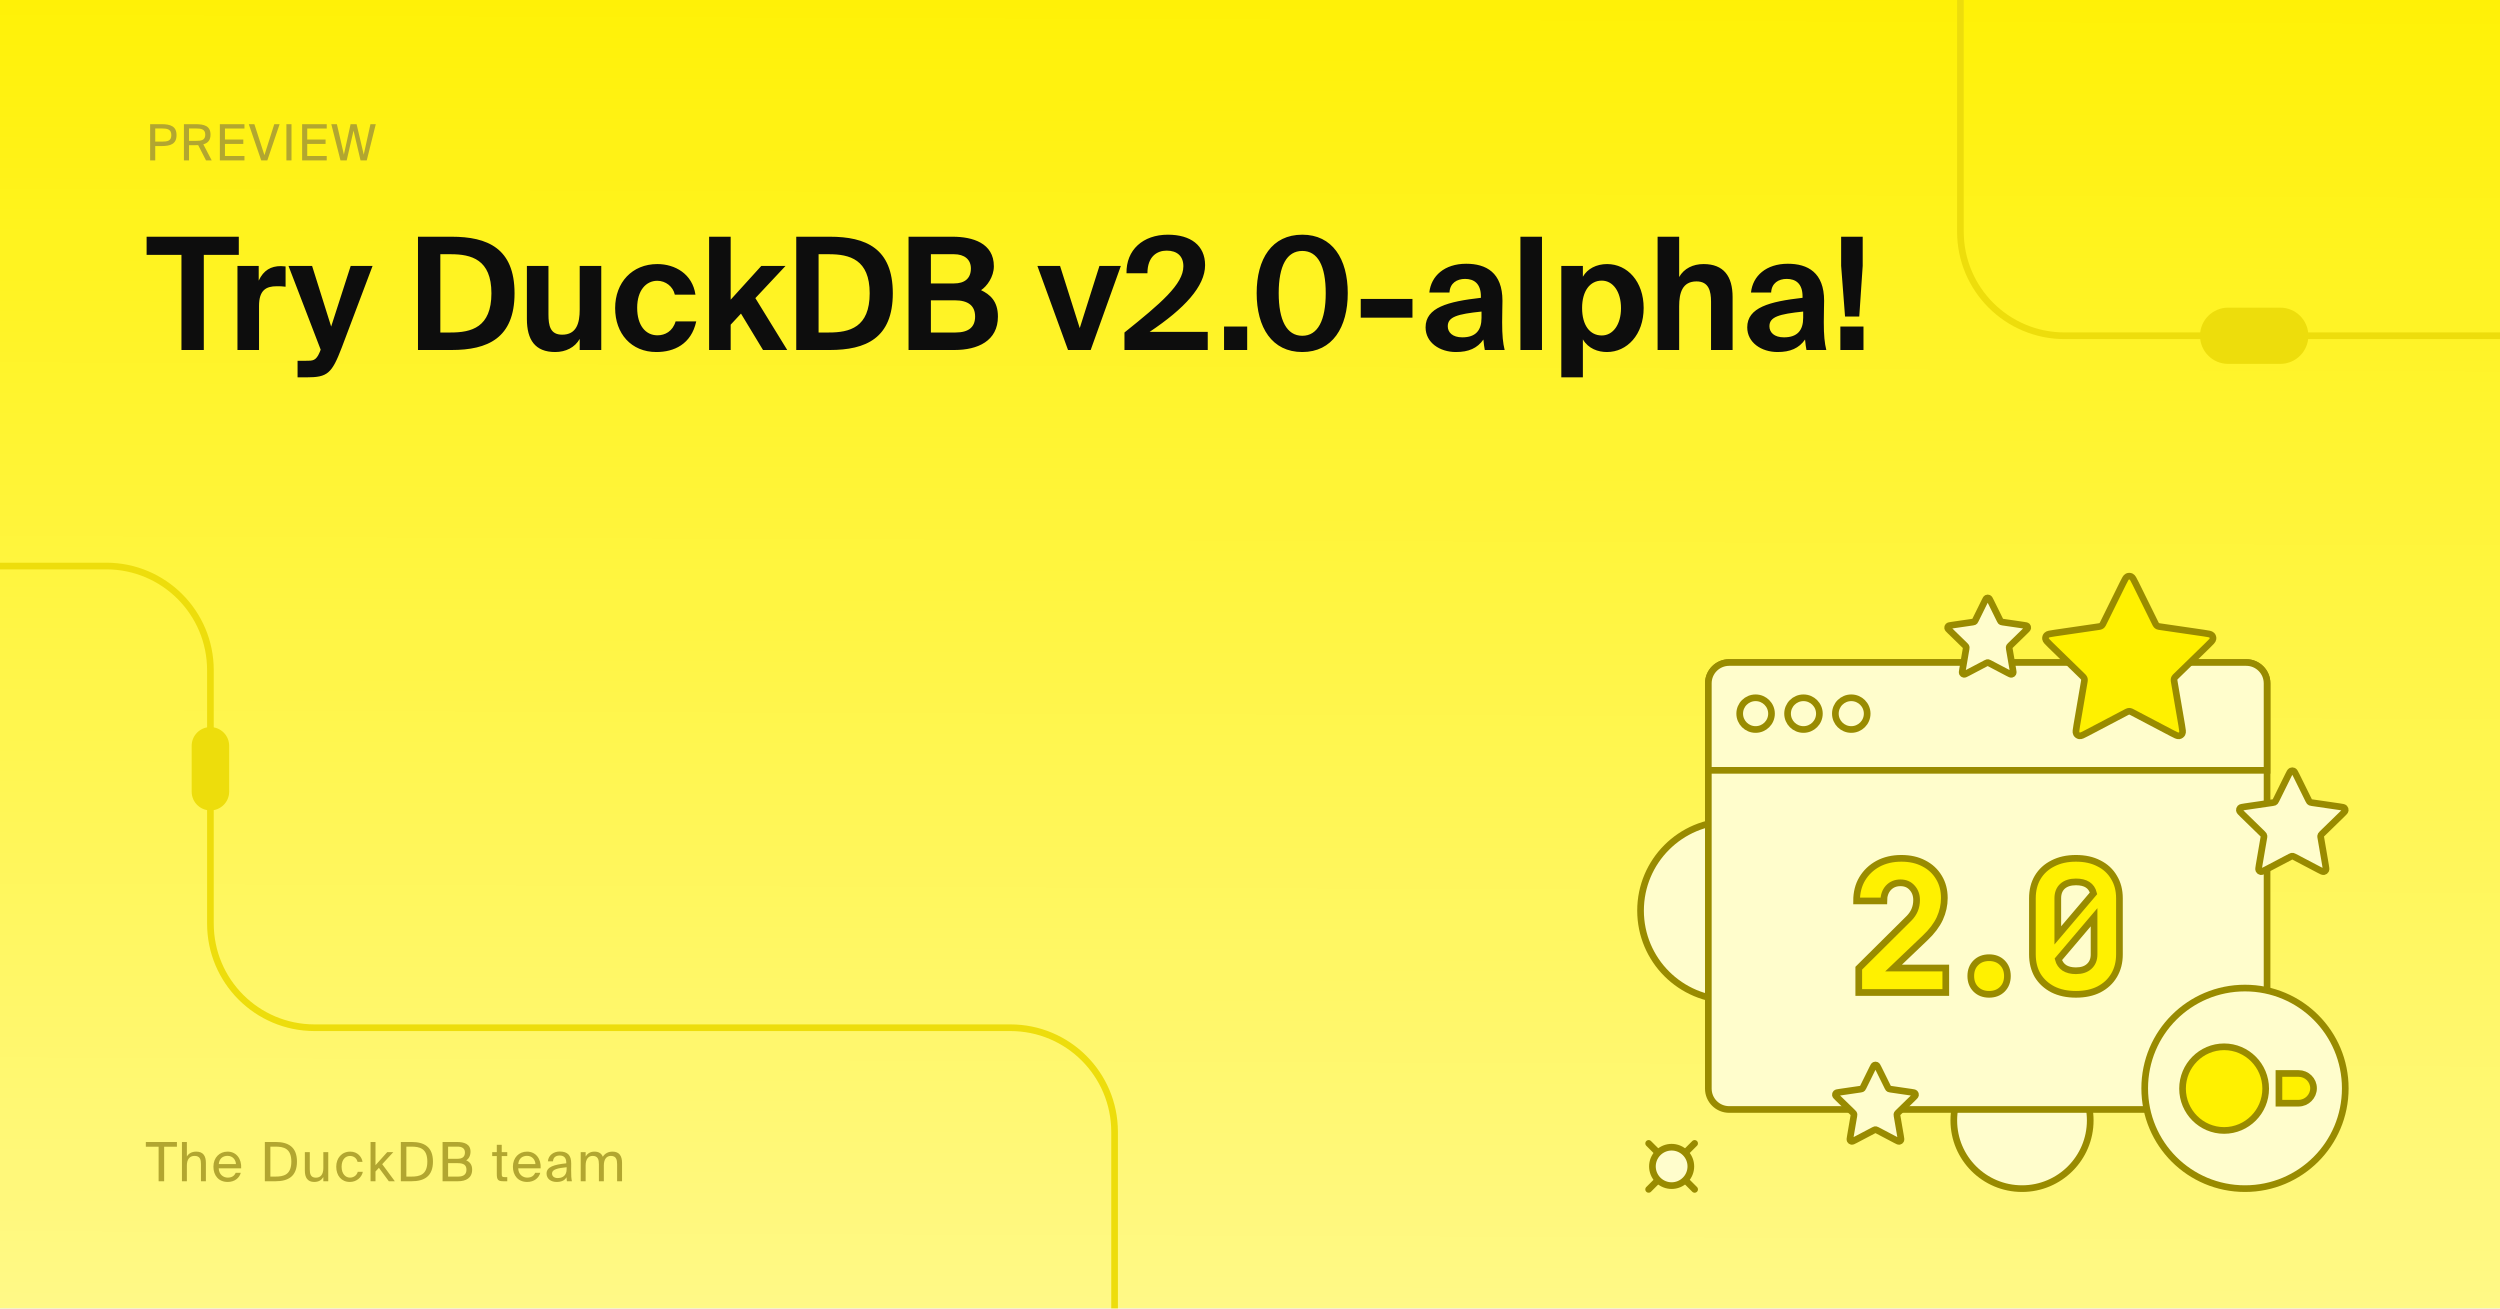
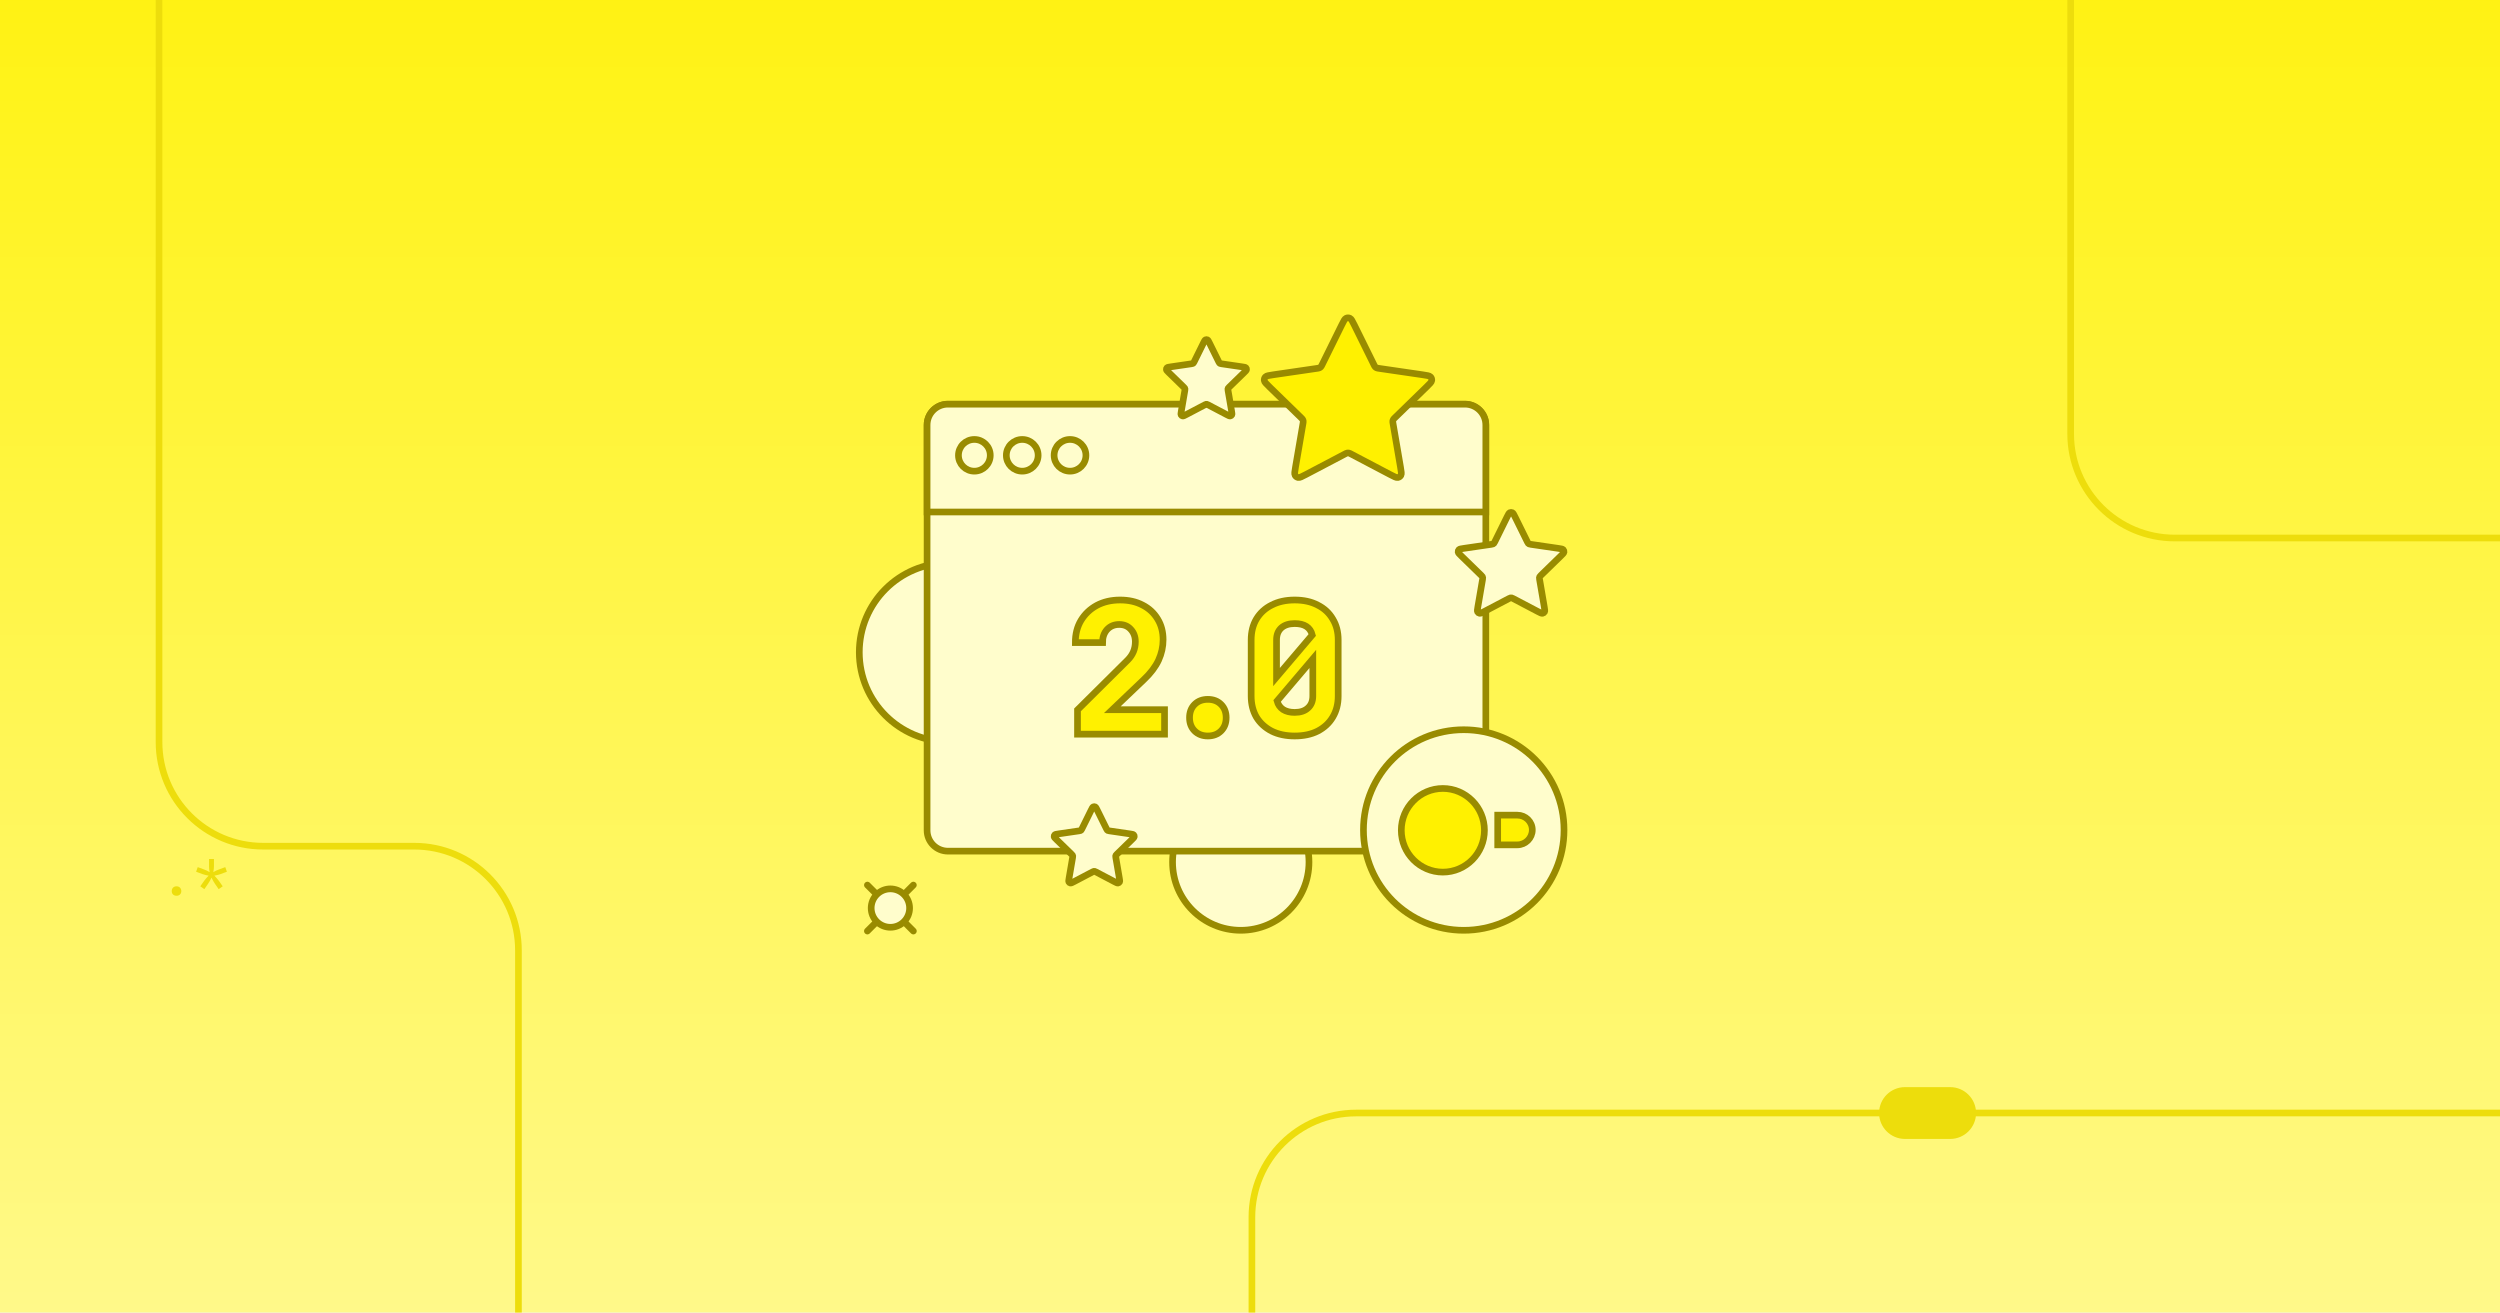
- <svg xmlns="http://www.w3.org/2000/svg" width="1200" height="628" fill="none" viewBox="0 0 1200 628">
-   <style id="thin-strokes">@media (min-width: 500px) { [stroke-width="3.2"] { stroke-width: 2; } [stroke-width="3.21"] { stroke-width: 2.006; } }</style>
-   <g clip-path="url(#clip0_18006_11243)">
-     <g clip-path="url(#clip1_18006_11243)">
-       <path fill="url(#paint0_linear_18006_11243)" d="M0 0h1200v630H0z" />
-       <path stroke="#eddd0c" stroke-width="3.2" d="M940.998-174.666v285.832c0 27.614 22.386 50 50 50h222.022M535 735.499V543.31c0-27.614-22.386-50-50-50l-334 .001c-27.614 0-50-22.386-50-50V321.696c0-27.614-22.386-50-50-50H-196.959" />
-       <rect width="27" height="52" x="1108.01" y="147.666" fill="#eddd0c" rx="13.5" transform="rotate(90 1108.01 147.666)" />
-       <rect width="18" height="40" x="92" y="349" fill="#eddd0c" rx="9" />
-     </g>
-     <path fill="#0d0d0d" d="M87.1 168v-45.675H70.375v-8.7h44.25v8.7h-16.8V168zm49.981-40.125v9.75c-1.5-.225-2.775-.225-4.275-.225-5.1 0-8.475 1.875-8.475 9.45V168h-10.35v-40.35h10.2v7.05c2.325-5.025 5.925-6.975 10.65-6.975.675 0 1.575.075 2.25.15m10.1 53.25h-4.35v-7.95h3.9c3.45 0 4.95.075 6.75-4.2l.45-1.125-15.45-40.2h11.325l9.15 29.1 9.375-29.1h10.5l-14.775 39.15c-4.8 12.525-6.825 14.325-16.875 14.325m88.701-40.35c0-16.275-9.675-18.75-19.575-18.75h-4.95V159.6h4.95c9.9 0 19.575-2.4 19.575-18.825m-35.25-27.15h16.125c17.25 0 30.225 5.55 30.225 27.15S234.007 168 216.757 168h-16.125zM278.259 168v-5.325c-2.325 4.125-6.75 6.3-11.775 6.3-9.675 0-13.575-5.925-13.575-15.825v-25.5h10.35v23.25c0 5.4.825 9.75 6.6 9.75 6.9 0 8.4-5.625 8.4-12v-21h10.35V168zm37.258-41.25c8.475 0 16.875 4.725 18.3 14.7h-9.9c-.825-3.9-4.425-6.675-8.4-6.675-5.4 0-9.675 4.575-9.675 12.975 0 8.475 4.05 13.2 9.75 13.2 3.6 0 7.275-1.875 8.7-6.675h9.9c-2.4 11.025-10.725 14.7-19.125 14.7-12.075 0-19.8-8.85-19.8-21.075 0-12.3 8.175-21.15 20.25-21.15m24.856-13.125h10.35v30.225l14.7-16.2h11.625l-14.475 15.45 15.3 24.9h-11.625l-10.575-17.475-4.95 5.325V168h-10.35zm77.076 27.15c0-16.275-9.675-18.75-19.575-18.75h-4.95V159.6h4.95c9.9 0 19.575-2.4 19.575-18.825m-35.25-27.15h16.125c17.25 0 30.225 5.55 30.225 27.15S415.574 168 398.324 168h-16.125zM436.105 168v-54.375h21.15c9.525 0 19.8 3 19.8 14.175 0 5.1-3.375 9.675-6.15 11.475 4.2 2.025 8.1 5.175 8.1 12.675 0 11.7-9.675 16.05-20.85 16.05zm10.725-23.85v15.45h11.85c6.3 0 9.375-2.625 9.375-7.65 0-5.1-3.15-7.8-9.825-7.8zm0-22.125v14.025h11.1c5.1 0 8.1-2.4 8.1-7.2 0-4.275-3.075-6.825-8.1-6.825zm61.999 5.625 9.45 29.85 9.45-29.85h10.275L523.529 168h-10.875l-14.7-40.35zm51.764-15c10.875 0 17.85 5.1 17.85 14.625 0 10.125-9.9 20.85-26.625 32.025h27.9v8.7h-39.975v-8.4c17.475-14.025 28.275-23.175 28.275-31.8 0-4.8-2.925-7.5-8.025-7.5-4.575 0-9.225 2.775-9.225 10.875h-10.05c-.225-11.175 7.875-18.525 19.875-18.525M598.646 168h-11.1v-11.25h11.1zm26.454.975c-14.55 0-21.9-11.775-21.9-28.275s7.35-28.05 21.9-28.05c14.4 0 21.825 11.55 21.825 28.05s-7.425 28.275-21.825 28.275m0-7.8c7.425 0 11.25-7.35 11.25-20.475s-3.825-20.25-11.25-20.25-11.325 7.125-11.325 20.25 3.9 20.475 11.325 20.475m52.882-8.7h-24.825v-9h24.825zm33.147.075v-3c-11.625 1.2-16.2 2.55-16.2 7.05 0 2.925 2.25 5.325 6.975 5.325 6.525 0 9.225-3.45 9.225-9.375m.9 10.425c-2.925 4.2-7.125 6-13.2 6-7.725 0-14.55-4.5-14.55-11.85 0-9.525 10.65-12.375 26.55-14.175v-.675c0-6.225-3.375-8.4-7.575-8.4-3.975 0-7.275 2.025-7.5 6.525h-9.675c.825-7.95 7.275-13.8 17.7-13.8 9.525 0 17.4 4.2 17.4 17.775 0 1.2-.15 6.675-.15 10.275 0 6.375.375 9.975 1.2 13.35h-9.525c-.3-1.275-.45-3-.675-5.025m28.122-49.35V168h-10.35v-54.375zm28.704 47.4c5.4 0 9.225-5.25 9.225-13.125s-3.825-13.2-9.225-13.2c-5.7 0-9.45 5.025-9.45 13.125 0 8.325 3.75 13.2 9.45 13.2m-9.075 20.1h-10.35V127.65h10.35v5.175c2.175-3.825 6.525-6.075 11.625-6.075 9.75 0 17.55 8.4 17.55 21.075 0 12.9-8.025 21.15-17.625 21.15-4.2 0-8.925-1.575-11.55-6.075zm46.216-67.5v19.35c2.325-4.125 6.675-6.225 11.7-6.225 9.675 0 13.95 5.85 13.95 15.825V168h-10.35v-23.175c0-5.175-1.125-9.75-6.975-9.75-6.825 0-8.325 5.55-8.325 11.925v21h-10.35v-54.375zm59.528 38.925v-3c-11.625 1.2-16.2 2.55-16.2 7.05 0 2.925 2.25 5.325 6.975 5.325 6.525 0 9.225-3.45 9.225-9.375m.9 10.425c-2.925 4.2-7.125 6-13.2 6-7.725 0-14.55-4.5-14.55-11.85 0-9.525 10.65-12.375 26.55-14.175v-.675c0-6.225-3.375-8.4-7.575-8.4-3.975 0-7.275 2.025-7.5 6.525h-9.675c.825-7.95 7.275-13.8 17.7-13.8 9.525 0 17.4 4.2 17.4 17.775 0 1.2-.15 6.675-.15 10.275 0 6.375.375 9.975 1.2 13.35h-9.525c-.3-1.275-.45-3-.675-5.025m26.022-11.025h-6.825l-1.875-24.375v-13.95h10.35v13.95zm2.025 16.05h-11.1v-11.25h11.1z" />
-     <path fill="#b2a630" d="M72.064 59.6h5.448c4.248 0 7.224.96 7.224 5.256 0 4.32-2.976 5.256-7.224 5.256h-3V77h-2.448zm5.64 2.064h-3.192v6.312h3.192c2.568 0 4.536-.264 4.536-3.12 0-2.832-1.968-3.192-4.536-3.192M98.89 77l-3.768-7.344c-.456.024-.864.024-1.32.024h-3.072V77h-2.448V59.6h5.52c4.224 0 7.248.84 7.248 5.016 0 2.76-1.32 4.08-3.456 4.656L101.626 77zm-4.896-15.336h-3.264v5.952h3.264c2.568 0 4.536-.264 4.536-2.952s-1.968-3-4.536-3M105.531 77V59.6h11.808v2.112h-9.36v5.28h8.808v2.112h-8.808v5.784h9.36V77zm13.879-17.4h2.688l4.824 14.88 4.728-14.88h2.568L128.314 77h-2.928zm20.512 0V77h-2.448V59.6zM145.02 77V59.6h11.808v2.112h-9.36v5.28h8.808v2.112h-8.808v5.784h9.36V77zm26.143-17.4 3.432 14.616 3.216-14.616h2.568L176.035 77h-2.976l-3.36-14.304L166.411 77h-2.976l-4.416-17.4h2.688l3.36 14.616 3.216-14.616zM76.136 567v-16.562H70v-2.288h14.924v2.288h-6.136V567zm13.564-18.85v6.968c.806-1.326 2.158-2.34 4.524-2.34 3.38 0 4.602 2.184 4.602 5.382V567h-2.366v-8.138c0-2.158-.364-4.03-3.068-4.03-2.288 0-3.692 1.56-3.692 4.576V567h-2.366v-18.85zm26.055 12.636h-10.764c.078 3.016 2.262 4.472 4.316 4.472 2.08 0 3.224-.936 3.822-2.314h2.444c-.624 2.392-2.86 4.394-6.266 4.394-4.42 0-6.864-3.172-6.864-7.306 0-4.446 2.964-7.254 6.786-7.254 4.29 0 6.812 3.562 6.526 8.008m-6.526-5.98c-2.08 0-4.004 1.144-4.212 3.952h8.242c-.078-1.976-1.508-3.952-4.03-3.952m30.611 2.756c0-6.396-3.77-7.176-7.644-7.176h-2.418v14.378h2.418c3.874 0 7.644-.78 7.644-7.202m-12.714-9.412h5.148c5.954 0 10.27 2.262 10.27 9.412 0 7.176-4.316 9.438-10.27 9.438h-5.148zM155.199 567v-2.002c-.806 1.326-2.08 2.34-4.394 2.34-3.224 0-4.472-2.184-4.472-5.382v-8.944h2.366v8.242c0 2.158.338 4.03 2.938 4.03 2.262 0 3.562-1.56 3.562-4.576v-7.696h2.366V567zm12.957-14.222c3.432 0 5.512 2.522 5.85 4.914h-2.392c-.338-1.664-1.768-2.834-3.614-2.834-2.08 0-4.03 1.638-4.03 5.148 0 3.536 1.95 5.252 4.03 5.252 2.002 0 3.38-1.352 3.718-2.808h2.444c-.494 2.626-2.964 4.888-6.24 4.888-4.03 0-6.526-3.042-6.526-7.306 0-4.16 2.626-7.254 6.76-7.254m9.715-4.628h2.366v11.154l5.642-6.292h2.912l-5.33 5.798 6.058 8.19h-2.886l-4.758-6.448-1.638 1.768V567h-2.366zm27.245 9.412c0-6.396-3.77-7.176-7.644-7.176h-2.418v14.378h2.418c3.874 0 7.644-.78 7.644-7.202m-12.714-9.412h5.148c5.954 0 10.27 2.262 10.27 9.412 0 7.176-4.316 9.438-10.27 9.438h-5.148zM212.434 567v-18.85h6.786c3.51 0 6.63.91 6.63 4.654 0 1.794-.754 3.406-2.08 4.16 1.794.754 2.86 2.158 2.86 4.472 0 4.004-2.99 5.564-6.76 5.564zm2.652-8.684v6.448h4.81c2.704 0 4.004-1.144 4.004-3.302 0-2.21-1.326-3.146-4.16-3.146zm0-7.93v5.824h4.55c2.184 0 3.536-.832 3.536-3.042 0-1.95-1.43-2.782-3.536-2.782zm23.379 2.626v-3.51h2.366v3.51h2.652v1.898h-2.652v8.294c0 1.456.104 1.82 1.456 1.82h1.196V567h-1.716c-2.678 0-3.302-.598-3.302-3.51v-8.58h-2.21v-1.898zm21.042 7.774h-10.764c.078 3.016 2.262 4.472 4.316 4.472 2.08 0 3.224-.936 3.822-2.314h2.444c-.624 2.392-2.86 4.394-6.266 4.394-4.42 0-6.864-3.172-6.864-7.306 0-4.446 2.964-7.254 6.786-7.254 4.29 0 6.812 3.562 6.526 8.008m-6.526-5.98c-2.08 0-4.004 1.144-4.212 3.952h8.242c-.078-1.976-1.508-3.952-4.03-3.952m19.01 6.344v-.884c-4.29.416-7.02 1.066-7.02 2.99 0 1.326 1.014 2.21 2.704 2.21 2.21 0 4.316-1.014 4.316-4.316m-4.836 6.188c-2.626 0-4.81-1.456-4.81-4.03 0-3.302 3.744-4.29 9.464-4.914v-.338c0-2.574-1.404-3.406-3.172-3.406-1.976 0-3.094 1.04-3.198 2.782h-2.444c.208-3.016 2.912-4.706 5.616-4.706 3.874 0 5.59 1.82 5.564 5.772l-.026 3.224c-.026 2.366.078 3.952.364 5.278h-2.392c-.078-.52-.156-1.092-.182-1.924-.858 1.456-2.288 2.262-4.784 2.262m13.952-7.93V567h-2.366v-13.988h2.366v2.106c.806-1.326 2.106-2.34 4.212-2.34 2.158 0 3.406.91 4.03 2.47 1.118-1.742 2.73-2.47 4.706-2.47 3.25 0 4.524 2.184 4.524 5.382V567h-2.366v-8.138c0-2.158-.416-4.03-2.99-4.03-2.054 0-3.38 1.56-3.38 4.576V567h-2.366v-8.138c0-2.158-.416-4.03-2.99-4.03-2.054 0-3.38 1.56-3.38 4.576" />
-     <circle cx="970.57" cy="537.8" r="32.743" fill="#fffdcc" stroke="#998b00" stroke-linecap="round" stroke-linejoin="round" stroke-miterlimit="10" stroke-width="3.2" />
-     <circle cx="830.384" cy="437.092" r="42.921" fill="#fffdcc" stroke="#998b00" stroke-linecap="round" stroke-linejoin="round" stroke-miterlimit="10" stroke-width="3.2" />
-     <rect width="268.19" height="214.552" x="820" y="318" fill="#fffdcc" stroke="#998b00" stroke-miterlimit="10" stroke-width="3.2" rx="10" />
-     <path fill="#fffdcc" stroke="#998b00" stroke-miterlimit="10" stroke-width="3.2" d="M820 328c0-5.523 4.477-10 10-10h248.19c5.52 0 10 4.477 10 10v41.756H820z" />
-     <path fill="#fffdcc" stroke="#998b00" stroke-miterlimit="10" stroke-width="3.2" d="M842.691 350.16c4.217 0 7.635-3.408 7.635-7.611s-3.418-7.611-7.635-7.611c-4.218 0-7.636 3.408-7.636 7.611s3.418 7.611 7.636 7.611Zm22.98 0c4.217 0 7.636-3.408 7.636-7.611s-3.419-7.611-7.636-7.611-7.636 3.408-7.636 7.611 3.419 7.611 7.636 7.611Zm22.94 0c4.217 0 7.635-3.408 7.635-7.611s-3.418-7.611-7.635-7.611c-4.218 0-7.636 3.408-7.636 7.611s3.418 7.611 7.636 7.611Zm209.769 21.996c.62-1.259.93-1.889 1.35-2.09.37-.175.79-.175 1.16 0 .42.201.73.831 1.35 2.09l5.9 11.948c.19.371.28.557.41.702.12.128.26.231.42.305.18.083.38.113.79.173l13.2 1.928c1.39.203 2.08.304 2.4.644.28.295.41.7.36 1.104-.06.463-.56.953-1.57 1.932l-9.54 9.294c-.3.29-.45.435-.54.607-.09.153-.14.32-.16.494-.03.196.01.4.08.81l2.25 13.127c.24 1.384.35 2.077.13 2.488-.19.357-.54.608-.94.682-.46.085-1.08-.242-2.32-.896l-11.8-6.202c-.36-.193-.55-.29-.74-.328a1.38 1.38 0 0 0-.52 0c-.19.038-.38.135-.74.328l-11.8 6.202c-1.24.654-1.86.981-2.32.896-.4-.074-.75-.325-.94-.682-.22-.411-.11-1.104.13-2.488l2.25-13.127c.07-.41.11-.614.08-.81-.02-.174-.07-.341-.16-.494-.09-.172-.24-.317-.54-.607l-9.54-9.294c-1.01-.979-1.51-1.469-1.57-1.932-.05-.404.08-.809.36-1.104.32-.34 1.01-.441 2.4-.644l13.2-1.928c.41-.06.61-.09.79-.173.16-.074.3-.177.42-.305.13-.145.22-.331.41-.702zm-145.749-83.479c.47-.953.706-1.43 1.025-1.582.278-.133.601-.133.879 0 .319.152.554.629 1.025 1.582l4.464 9.044c.139.282.209.422.31.532.09.096.198.175.318.23.135.063.29.086.601.131l9.986 1.46c1.051.154 1.577.231 1.82.487.212.224.312.531.271.836-.046.351-.427.722-1.188 1.463l-7.223 7.036c-.225.219-.338.329-.411.459-.064.116-.105.243-.121.374-.018.148.008.303.062.613l1.704 9.937c.18 1.048.27 1.572.101 1.883-.147.271-.408.461-.711.517-.348.064-.819-.183-1.76-.678l-8.927-4.695c-.279-.146-.418-.22-.564-.248a1 1 0 0 0-.393 0c-.147.028-.286.102-.564.248l-8.927 4.695c-.941.495-1.412.742-1.76.678a1.02 1.02 0 0 1-.711-.517c-.169-.311-.079-.835.101-1.883l1.704-9.937c.053-.31.08-.465.062-.613a1.02 1.02 0 0 0-.122-.374c-.072-.13-.185-.24-.41-.459l-7.223-7.036c-.762-.741-1.142-1.112-1.189-1.463-.04-.305.06-.612.271-.836.244-.256.769-.333 1.821-.487l9.986-1.46c.311-.045.466-.068.601-.131.12-.055.228-.134.318-.23.101-.11.171-.25.309-.532z" />
-     <path fill="#fff100" stroke="#998b00" stroke-miterlimit="10" stroke-width="3.2" d="M1018.98 280.069c.99-1.992 1.48-2.988 2.14-3.306.59-.277 1.26-.277 1.84 0 .67.318 1.16 1.314 2.14 3.306l9.33 18.898c.29.588.44.882.65 1.111.19.202.41.366.66.482.28.131.61.179 1.26.274l20.86 3.05c2.2.321 3.3.481 3.81 1.018.44.467.65 1.109.56 1.746-.09.733-.89 1.508-2.48 3.057l-15.09 14.701c-.47.458-.71.688-.86.96-.13.242-.22.507-.25.781-.04.31.02.634.13 1.281l3.56 20.764c.37 2.19.56 3.285.21 3.935-.31.565-.86.962-1.49 1.079-.72.135-1.71-.382-3.67-1.416l-18.66-9.81c-.58-.306-.87-.459-1.18-.519-.27-.053-.55-.053-.82 0-.3.06-.59.213-1.18.519l-18.65 9.81c-1.967 1.034-2.95 1.551-3.677 1.416a2.133 2.133 0 0 1-1.486-1.079c-.353-.65-.165-1.745.211-3.935l3.562-20.764c.11-.647.17-.971.13-1.281-.04-.274-.12-.539-.26-.781-.15-.272-.383-.502-.853-.96l-15.094-14.701c-1.59-1.549-2.386-2.324-2.483-3.057-.084-.637.124-1.279.567-1.746.508-.537 1.607-.697 3.804-1.018l20.869-3.05c.65-.095.97-.143 1.25-.274.25-.116.48-.28.67-.482.21-.229.35-.523.64-1.111z" />
-     <path fill="#fffdcc" stroke="#998b00" stroke-miterlimit="10" stroke-width="3.2" d="M898.756 512.861c.47-.953.706-1.43 1.025-1.582.278-.132.601-.132.879 0 .319.152.554.629 1.025 1.582l4.464 9.045c.139.281.209.422.31.531.09.097.198.175.318.231.135.063.29.085.601.131l9.986 1.459c1.051.154 1.577.231 1.82.488.212.223.312.53.271.836-.046.35-.427.721-1.188 1.463l-7.223 7.035c-.225.219-.338.329-.411.46-.064.115-.105.242-.121.373-.018.149.008.303.062.613l1.704 9.937c.18 1.049.27 1.573.101 1.884-.147.27-.408.46-.711.516-.348.065-.819-.183-1.76-.678l-8.927-4.695c-.279-.146-.418-.219-.564-.248a1.04 1.04 0 0 0-.393 0c-.147.029-.286.102-.564.248l-8.927 4.695c-.941.495-1.412.743-1.76.678a1.021 1.021 0 0 1-.711-.516c-.169-.311-.079-.835.101-1.884l1.704-9.937c.053-.31.08-.464.062-.613a1.01 1.01 0 0 0-.122-.373c-.072-.131-.185-.241-.41-.46l-7.223-7.035c-.762-.742-1.142-1.113-1.189-1.463-.04-.306.06-.613.271-.836.244-.257.769-.334 1.821-.488l9.986-1.459c.311-.046.466-.068.601-.131.12-.056.228-.134.318-.231.101-.109.171-.25.309-.531z" />
-     <path fill="#fffdcc" stroke="#998b00" stroke-linecap="round" stroke-miterlimit="10" stroke-width="3.2" d="M1077.59 570.544c-26.63 0-48.13-21.507-48.13-48.137 0-26.631 21.5-48.137 48.13-48.137s48.14 21.506 48.14 48.137c0 26.63-21.51 48.137-48.14 48.137Z" />
-     <path fill="#fff100" stroke="#998b00" stroke-linecap="round" stroke-miterlimit="10" stroke-width="3.2" d="M1103.34 515.275h-9.45v14.251h9.45c3.91 0 7.16-3.253 7.16-7.168 0-3.945-3.25-7.083-7.16-7.083Zm-55.72 7.265c0 11.067 8.96 20.077 19.95 20.077 11 0 19.96-9.01 19.96-20.077s-8.96-20.077-19.96-20.077c-10.99 0-19.95 9.01-19.95 20.077Z" />
-     <path stroke="#998b00" stroke-linecap="round" stroke-linejoin="round" stroke-miterlimit="10" stroke-width="3.2" d="m813.416 548.833-22.075 22.075m22.083.001-22.075-22.075" />
-     <circle cx="802.383" cy="559.877" r="9.22" fill="#fffdcc" stroke="#998b00" stroke-linecap="round" stroke-linejoin="round" stroke-miterlimit="10" stroke-width="3.2" transform="rotate(45 802.383 559.877)" />
-     <path fill="#fff100" stroke="#998b00" stroke-miterlimit="10" stroke-width="3.21" d="M892.203 476.402V464.74l24.107-23.933c2.437-2.437 3.655-5.367 3.655-8.79 0-2.379-.725-4.352-2.175-5.918-1.393-1.567-3.25-2.35-5.57-2.35-2.379 0-4.323.812-5.831 2.437-1.451 1.625-2.176 3.713-2.176 6.266h-13.055c0-4.061.9-7.601 2.698-10.618 1.857-3.075 4.381-5.482 7.572-7.223 3.249-1.741 6.991-2.611 11.227-2.611 4.119 0 7.716.812 10.791 2.437 3.076 1.566 5.483 3.8 7.224 6.701 1.741 2.843 2.611 6.15 2.611 9.922 0 3.365-.725 6.643-2.176 9.834-1.45 3.133-3.8 6.237-7.049 9.312l-15.144 14.447h25.065v11.749zm62.564.871c-2.611 0-4.729-.812-6.354-2.437-1.624-1.625-2.436-3.742-2.436-6.353s.812-4.729 2.436-6.353c1.625-1.625 3.743-2.437 6.354-2.437s4.728.812 6.353 2.437c1.624 1.624 2.437 3.742 2.437 6.353s-.813 4.728-2.437 6.353c-1.625 1.625-3.742 2.437-6.353 2.437Zm41.677 0c-4.236 0-7.92-.783-11.053-2.35-3.133-1.625-5.57-3.858-7.31-6.701-1.683-2.901-2.524-6.267-2.524-10.096v-26.979c0-3.83.841-7.166 2.524-10.009 1.74-2.901 4.177-5.135 7.31-6.701 3.133-1.625 6.817-2.437 11.053-2.437 4.296 0 7.976.812 11.056 2.437 3.13 1.566 5.54 3.8 7.22 6.701 1.74 2.843 2.61 6.179 2.61 10.009v26.979c0 3.829-.87 7.195-2.61 10.096-1.68 2.843-4.09 5.076-7.22 6.701-3.08 1.567-6.76 2.35-11.056 2.35Zm-8.703-46.126v17.841l17.149-20.191c-.93-3.655-3.75-5.483-8.446-5.483-2.727 0-4.874.696-6.44 2.089-1.509 1.392-2.263 3.307-2.263 5.744Zm8.703 34.812c2.727 0 4.846-.696 6.356-2.089 1.56-1.392 2.35-3.307 2.35-5.744v-17.841l-17.148 20.191c.464 1.741 1.421 3.104 2.872 4.09 1.45.929 3.307 1.393 5.57 1.393Z" />
+ <svg xmlns="http://www.w3.org/2000/svg" width="1200" height="630" viewBox="0 0 1200 630" fill="none">
+   <g clip-path="url(#clip0_19098_77278)">
+     <rect width="1200" height="630" fill="url(#paint0_linear_19098_77278)" />
+     <path d="M1226.31 534.254L650.916 534.254C623.302 534.254 600.916 556.639 600.916 584.254L600.916 652.856" stroke="#EDDD0C" stroke-width="3.2" stroke-linecap="round" stroke-linejoin="round" />
+     <path d="M248.85 645.159L248.85 456.174C248.85 428.56 226.464 406.174 198.849 406.174L126.334 406.174C98.72 406.175 76.334 383.789 76.334 356.174L76.334 -82.83" stroke="#EDDD0C" stroke-width="3.2" stroke-linejoin="round" />
+     <path d="M84.734 429.965C84.043 429.965 83.483 429.76 83.054 429.349C82.643 428.938 82.438 428.406 82.438 427.753C82.438 427.062 82.643 426.502 83.054 426.073C83.483 425.644 84.043 425.429 84.734 425.429C85.425 425.429 85.975 425.644 86.386 426.073C86.815 426.502 87.03 427.062 87.03 427.753C87.03 428.406 86.815 428.938 86.386 429.349C85.975 429.76 85.425 429.965 84.734 429.965ZM98.079 426.801L96.147 425.429L97.967 422.825C98.21 422.489 98.536 422.078 98.947 421.593C99.376 421.108 99.778 420.678 100.151 420.305C99.628 420.23 99.078 420.118 98.499 419.969C97.92 419.82 97.463 419.68 97.127 419.549L94.131 418.429L94.915 416.217L97.939 417.337C98.256 417.449 98.676 417.626 99.199 417.869C99.722 418.112 100.198 418.364 100.627 418.625C100.534 418.14 100.459 417.645 100.403 417.141C100.366 416.618 100.347 416.18 100.347 415.825V412.325H102.699V415.825C102.699 416.18 102.671 416.618 102.615 417.141C102.559 417.645 102.484 418.14 102.391 418.625C102.839 418.364 103.315 418.112 103.819 417.869C104.342 417.626 104.771 417.449 105.107 417.337L108.131 416.217L108.915 418.429L105.919 419.549C105.583 419.68 105.126 419.82 104.547 419.969C103.968 420.118 103.418 420.23 102.895 420.305C103.268 420.678 103.67 421.117 104.099 421.621C104.528 422.106 104.855 422.508 105.079 422.825L106.899 425.429L104.967 426.801L103.147 424.169C102.923 423.852 102.652 423.413 102.335 422.853C102.018 422.293 101.747 421.77 101.523 421.285C101.299 421.77 101.028 422.293 100.711 422.853C100.394 423.394 100.123 423.833 99.899 424.169L98.079 426.801Z" fill="#EDDD0C" />
+     <path d="M993.918 -46.914L993.918 208.254C993.918 235.868 1016.3 258.254 1043.92 258.254L1244.88 258.254" stroke="#EDDD0C" stroke-width="3.2" stroke-linejoin="round" />
+     <rect x="903.559" y="545.092" width="21.675" height="43.349" rx="10.837" transform="rotate(-90 903.559 545.092)" fill="#EDDD0C" stroke="#EDDD0C" stroke-width="3.2" />
  </g>
+   <circle cx="595.57" cy="413.8" r="32.743" fill="#FFFDCC" stroke="#998B00" stroke-width="3.2" stroke-miterlimit="10" stroke-linecap="round" stroke-linejoin="round" />
+   <circle cx="455.384" cy="313.092" r="42.921" fill="#FFFDCC" stroke="#998B00" stroke-width="3.2" stroke-miterlimit="10" stroke-linecap="round" stroke-linejoin="round" />
+   <rect x="445" y="194" width="268.19" height="214.552" rx="10" fill="#FFFDCC" stroke="#998B00" stroke-width="3.2" stroke-miterlimit="10" />
+   <path d="M445 204C445 198.477 449.477 194 455 194H703.19C708.713 194 713.19 198.477 713.19 204V245.756H445V204Z" fill="#FFFDCC" stroke="#998B00" stroke-width="3.2" stroke-miterlimit="10" />
+   <path d="M467.691 226.16C471.908 226.16 475.326 222.752 475.326 218.549C475.326 214.346 471.908 210.938 467.691 210.938C463.473 210.938 460.055 214.346 460.055 218.549C460.055 222.752 463.473 226.16 467.691 226.16Z" fill="#FFFDCC" stroke="#998B00" stroke-width="3.2" stroke-miterlimit="10" />
+   <path d="M490.671 226.16C494.888 226.16 498.307 222.752 498.307 218.549C498.307 214.346 494.888 210.938 490.671 210.938C486.454 210.938 483.035 214.346 483.035 218.549C483.035 222.752 486.454 226.16 490.671 226.16Z" fill="#FFFDCC" stroke="#998B00" stroke-width="3.2" stroke-miterlimit="10" />
+   <path d="M513.611 226.16C517.828 226.16 521.246 222.752 521.246 218.549C521.246 214.346 517.828 210.938 513.611 210.938C509.393 210.938 505.975 214.346 505.975 218.549C505.975 222.752 509.393 226.16 513.611 226.16Z" fill="#FFFDCC" stroke="#998B00" stroke-width="3.2" stroke-miterlimit="10" />
+   <path d="M723.375 248.156C723.997 246.897 724.308 246.267 724.73 246.066C725.097 245.891 725.523 245.891 725.89 246.066C726.312 246.267 726.623 246.897 727.245 248.156L733.142 260.104C733.326 260.475 733.417 260.661 733.552 260.806C733.67 260.933 733.813 261.037 733.971 261.111C734.15 261.194 734.355 261.224 734.765 261.284L747.957 263.212C749.346 263.415 750.04 263.516 750.362 263.856C750.641 264.151 750.773 264.556 750.72 264.96C750.659 265.423 750.156 265.913 749.15 266.892L739.608 276.186C739.311 276.476 739.162 276.621 739.066 276.793C738.981 276.946 738.926 277.113 738.905 277.287C738.882 277.483 738.917 277.687 738.987 278.097L741.238 291.224C741.476 292.608 741.595 293.301 741.371 293.712C741.177 294.069 740.832 294.32 740.432 294.394C739.973 294.479 739.351 294.152 738.108 293.498L726.314 287.296C725.947 287.103 725.763 287.006 725.57 286.968C725.398 286.935 725.222 286.935 725.051 286.968C724.857 287.006 724.673 287.103 724.306 287.296L712.513 293.498C711.269 294.152 710.648 294.479 710.188 294.394C709.788 294.32 709.443 294.069 709.249 293.712C709.026 293.301 709.144 292.608 709.382 291.224L711.633 278.097C711.703 277.687 711.738 277.483 711.715 277.287C711.694 277.113 711.639 276.946 711.554 276.793C711.458 276.621 711.31 276.476 711.012 276.186L701.47 266.892C700.464 265.913 699.961 265.423 699.9 264.96C699.847 264.556 699.979 264.151 700.258 263.856C700.58 263.516 701.274 263.415 702.663 263.212L715.855 261.284C716.265 261.224 716.471 261.194 716.649 261.111C716.807 261.037 716.95 260.933 717.068 260.806C717.203 260.661 717.294 260.475 717.478 260.104L723.375 248.156Z" fill="#FFFDCC" stroke="#998B00" stroke-width="3.2" stroke-miterlimit="10" />
+   <path d="M577.631 164.677C578.101 163.724 578.337 163.247 578.656 163.095C578.934 162.962 579.257 162.962 579.535 163.095C579.854 163.247 580.089 163.724 580.56 164.677L585.024 173.721C585.163 174.003 585.233 174.143 585.334 174.253C585.424 174.349 585.532 174.428 585.652 174.483C585.787 174.546 585.942 174.569 586.253 174.614L596.239 176.074C597.29 176.228 597.816 176.305 598.059 176.561C598.271 176.785 598.371 177.092 598.33 177.397C598.284 177.748 597.903 178.119 597.142 178.86L589.919 185.896C589.694 186.115 589.581 186.225 589.508 186.355C589.444 186.471 589.403 186.598 589.387 186.729C589.369 186.877 589.395 187.032 589.449 187.342L591.153 197.279C591.333 198.327 591.423 198.851 591.254 199.162C591.107 199.433 590.846 199.623 590.543 199.679C590.195 199.743 589.724 199.496 588.783 199.001L579.856 194.306C579.577 194.16 579.438 194.086 579.292 194.058C579.162 194.032 579.029 194.032 578.899 194.058C578.752 194.086 578.613 194.16 578.335 194.306L569.408 199.001C568.467 199.496 567.996 199.743 567.648 199.679C567.345 199.623 567.084 199.433 566.937 199.162C566.768 198.851 566.858 198.327 567.038 197.279L568.742 187.342C568.795 187.032 568.822 186.877 568.804 186.729C568.788 186.598 568.747 186.471 568.682 186.355C568.61 186.225 568.497 186.115 568.272 185.896L561.049 178.86C560.287 178.119 559.907 177.748 559.86 177.397C559.82 177.092 559.92 176.785 560.131 176.561C560.375 176.305 560.9 176.228 561.952 176.074L571.938 174.614C572.249 174.569 572.404 174.546 572.539 174.483C572.659 174.428 572.767 174.349 572.857 174.253C572.958 174.143 573.028 174.003 573.166 173.721L577.631 164.677Z" fill="#FFFDCC" stroke="#998B00" stroke-width="3.2" stroke-miterlimit="10" />
+   <path d="M643.982 156.069C644.966 154.077 645.457 153.081 646.125 152.763C646.705 152.486 647.38 152.486 647.961 152.763C648.628 153.081 649.12 154.077 650.103 156.069L659.431 174.967C659.722 175.555 659.867 175.849 660.079 176.078C660.267 176.28 660.492 176.444 660.742 176.56C661.025 176.691 661.349 176.739 661.998 176.834L682.864 179.884C685.062 180.205 686.16 180.365 686.669 180.902C687.111 181.369 687.319 182.011 687.235 182.648C687.138 183.381 686.343 184.156 684.752 185.705L669.659 200.406C669.188 200.864 668.953 201.094 668.801 201.366C668.667 201.608 668.58 201.873 668.547 202.147C668.51 202.457 668.565 202.78 668.676 203.428L672.237 224.192C672.613 226.382 672.801 227.477 672.448 228.127C672.141 228.692 671.595 229.089 670.962 229.206C670.235 229.341 669.252 228.824 667.285 227.79L648.631 217.98C648.05 217.674 647.759 217.521 647.453 217.461C647.182 217.408 646.903 217.408 646.632 217.461C646.326 217.521 646.035 217.674 645.454 217.98L626.8 227.79C624.833 228.824 623.85 229.341 623.123 229.206C622.49 229.089 621.944 228.692 621.637 228.127C621.284 227.477 621.472 226.382 621.848 224.192L625.409 203.428C625.52 202.78 625.576 202.457 625.538 202.147C625.505 201.873 625.419 201.608 625.284 201.366C625.132 201.094 624.897 200.864 624.427 200.406L609.333 185.705C607.743 184.156 606.947 183.381 606.85 182.648C606.766 182.011 606.974 181.369 607.417 180.902C607.925 180.365 609.024 180.205 611.221 179.884L632.087 176.834C632.736 176.739 633.061 176.691 633.343 176.56C633.593 176.444 633.819 176.28 634.006 176.078C634.219 175.849 634.364 175.555 634.654 174.967L643.982 156.069Z" fill="#FFF100" stroke="#998B00" stroke-width="3.2" stroke-miterlimit="10" />
+   <path d="M523.756 388.861C524.226 387.908 524.462 387.431 524.781 387.279C525.059 387.147 525.382 387.147 525.66 387.279C525.979 387.431 526.214 387.908 526.685 388.861L531.149 397.906C531.288 398.187 531.358 398.328 531.459 398.437C531.549 398.534 531.657 398.612 531.777 398.668C531.912 398.731 532.067 398.753 532.378 398.799L542.364 400.258C543.415 400.412 543.941 400.489 544.184 400.746C544.396 400.969 544.496 401.276 544.455 401.582C544.409 401.932 544.028 402.303 543.267 403.045L536.044 410.08C535.819 410.299 535.706 410.409 535.633 410.54C535.569 410.655 535.528 410.782 535.512 410.913C535.494 411.062 535.52 411.216 535.574 411.526L537.278 421.463C537.458 422.512 537.548 423.036 537.379 423.347C537.232 423.617 536.971 423.807 536.668 423.863C536.32 423.928 535.849 423.68 534.908 423.185L525.981 418.49C525.702 418.344 525.563 418.271 525.417 418.242C525.287 418.217 525.154 418.217 525.024 418.242C524.877 418.271 524.738 418.344 524.46 418.49L515.533 423.185C514.592 423.68 514.121 423.928 513.773 423.863C513.47 423.807 513.209 423.617 513.062 423.347C512.893 423.036 512.983 422.512 513.163 421.463L514.867 411.526C514.92 411.216 514.947 411.062 514.929 410.913C514.913 410.782 514.872 410.655 514.807 410.54C514.735 410.409 514.622 410.299 514.397 410.08L507.174 403.045C506.412 402.303 506.032 401.932 505.985 401.582C505.945 401.276 506.045 400.969 506.256 400.746C506.5 400.489 507.025 400.412 508.077 400.258L518.063 398.799C518.374 398.753 518.529 398.731 518.664 398.668C518.784 398.612 518.892 398.534 518.982 398.437C519.083 398.328 519.153 398.187 519.291 397.906L523.756 388.861Z" fill="#FFFDCC" stroke="#998B00" stroke-width="3.2" stroke-miterlimit="10" />
+   <path d="M702.594 446.544C675.963 446.544 654.457 425.037 654.457 398.407C654.457 371.776 675.963 350.27 702.594 350.27C729.225 350.27 750.731 371.776 750.731 398.407C750.731 425.037 729.225 446.544 702.594 446.544Z" fill="#FFFDCC" stroke="#998B00" stroke-width="3.2" stroke-miterlimit="10" stroke-linecap="round" />
+   <path d="M728.336 391.275H718.893V405.526H728.336C732.251 405.526 735.504 402.273 735.504 398.358C735.504 394.413 732.251 391.275 728.336 391.275Z" fill="#FFF100" stroke="#998B00" stroke-width="3.2" stroke-miterlimit="10" stroke-linecap="round" />
+   <path d="M672.623 398.54C672.623 409.607 681.577 418.617 692.575 418.617C703.572 418.617 712.526 409.607 712.526 398.54C712.526 387.473 703.572 378.463 692.575 378.463C681.577 378.463 672.623 387.473 672.623 398.54Z" fill="#FFF100" stroke="#998B00" stroke-width="3.2" stroke-miterlimit="10" stroke-linecap="round" />
+   <path d="M438.416 424.834L416.341 446.909" stroke="#998B00" stroke-width="3.2" stroke-miterlimit="10" stroke-linecap="round" stroke-linejoin="round" />
+   <path d="M438.424 446.909L416.349 424.834" stroke="#998B00" stroke-width="3.2" stroke-miterlimit="10" stroke-linecap="round" stroke-linejoin="round" />
+   <circle cx="427.383" cy="435.877" r="9.22" transform="rotate(45 427.383 435.877)" fill="#FFFDCC" stroke="#998B00" stroke-width="3.2" stroke-miterlimit="10" stroke-linecap="round" stroke-linejoin="round" />
+   <path d="M517.203 352.402V340.74L541.31 316.807C543.747 314.37 544.965 311.44 544.965 308.017C544.965 305.638 544.24 303.665 542.79 302.099C541.397 300.532 539.54 299.749 537.22 299.749C534.841 299.749 532.897 300.561 531.389 302.186C529.938 303.811 529.213 305.899 529.213 308.452H516.158C516.158 304.391 517.058 300.851 518.856 297.834C520.713 294.759 523.237 292.352 526.428 290.611C529.677 288.87 533.419 288 537.655 288C541.774 288 545.371 288.812 548.446 290.437C551.522 292.003 553.929 294.237 555.67 297.138C557.411 299.981 558.281 303.288 558.281 307.06C558.281 310.425 557.556 313.703 556.105 316.894C554.655 320.027 552.305 323.131 549.056 326.206L533.912 340.653H558.977V352.402H517.203Z" fill="#FFF100" stroke="#998B00" stroke-width="3.21" stroke-miterlimit="10" />
+   <path d="M579.767 353.273C577.156 353.273 575.038 352.46 573.413 350.836C571.789 349.211 570.977 347.094 570.977 344.483C570.977 341.872 571.789 339.754 573.413 338.129C575.038 336.505 577.156 335.693 579.767 335.693C582.378 335.693 584.495 336.505 586.12 338.129C587.744 339.754 588.557 341.872 588.557 344.483C588.557 347.094 587.744 349.211 586.12 350.836C584.495 352.46 582.378 353.273 579.767 353.273Z" fill="#FFF100" stroke="#998B00" stroke-width="3.21" stroke-miterlimit="10" />
+   <path d="M621.444 353.273C617.208 353.273 613.524 352.49 610.391 350.923C607.258 349.298 604.821 347.065 603.081 344.222C601.398 341.321 600.557 337.955 600.557 334.126V307.147C600.557 303.317 601.398 299.981 603.081 297.138C604.821 294.237 607.258 292.003 610.391 290.437C613.524 288.812 617.208 288 621.444 288C625.737 288 629.422 288.812 632.497 290.437C635.63 292.003 638.038 294.237 639.72 297.138C641.461 299.981 642.331 303.317 642.331 307.147V334.126C642.331 337.955 641.461 341.321 639.72 344.222C638.038 347.065 635.63 349.298 632.497 350.923C629.422 352.49 625.737 353.273 621.444 353.273ZM612.741 307.147V324.988L629.886 304.797C628.958 301.142 626.144 299.314 621.444 299.314C618.717 299.314 616.57 300.01 615.004 301.403C613.495 302.795 612.741 304.71 612.741 307.147ZM621.444 341.959C624.171 341.959 626.289 341.263 627.797 339.87C629.364 338.478 630.147 336.563 630.147 334.126V316.285L613.002 336.476C613.466 338.217 614.423 339.58 615.874 340.566C617.324 341.495 619.181 341.959 621.444 341.959Z" fill="#FFF100" stroke="#998B00" stroke-width="3.21" stroke-miterlimit="10" />
  <defs>
-     <clipPath id="clip0_18006_11243">
-       <path fill="#fff" d="M0 0h1200v628H0z" />
+     <linearGradient id="paint0_linear_19098_77278" x1="587" y1="-103.981" x2="587" y2="767.01" gradientUnits="userSpaceOnUse">
+       <stop stop-color="#FFF100" />
+       <stop offset="0.939" stop-color="#FFFA99" />
+     </linearGradient>
+     <clipPath id="clip0_19098_77278">
+       <rect width="1200" height="630" fill="white" />
    </clipPath>
-     <clipPath id="clip1_18006_11243">
-       <path fill="#fff" d="M0 0h1200v630H0z" />
-     </clipPath>
-     <linearGradient id="paint0_linear_18006_11243" x1="589" x2="586.007" y1="-32.417" y2="767.006" gradientUnits="userSpaceOnUse">
-       <stop stop-color="#fff100" />
-       <stop offset=".939" stop-color="#fffa99" />
-     </linearGradient>
  </defs>
</svg>
